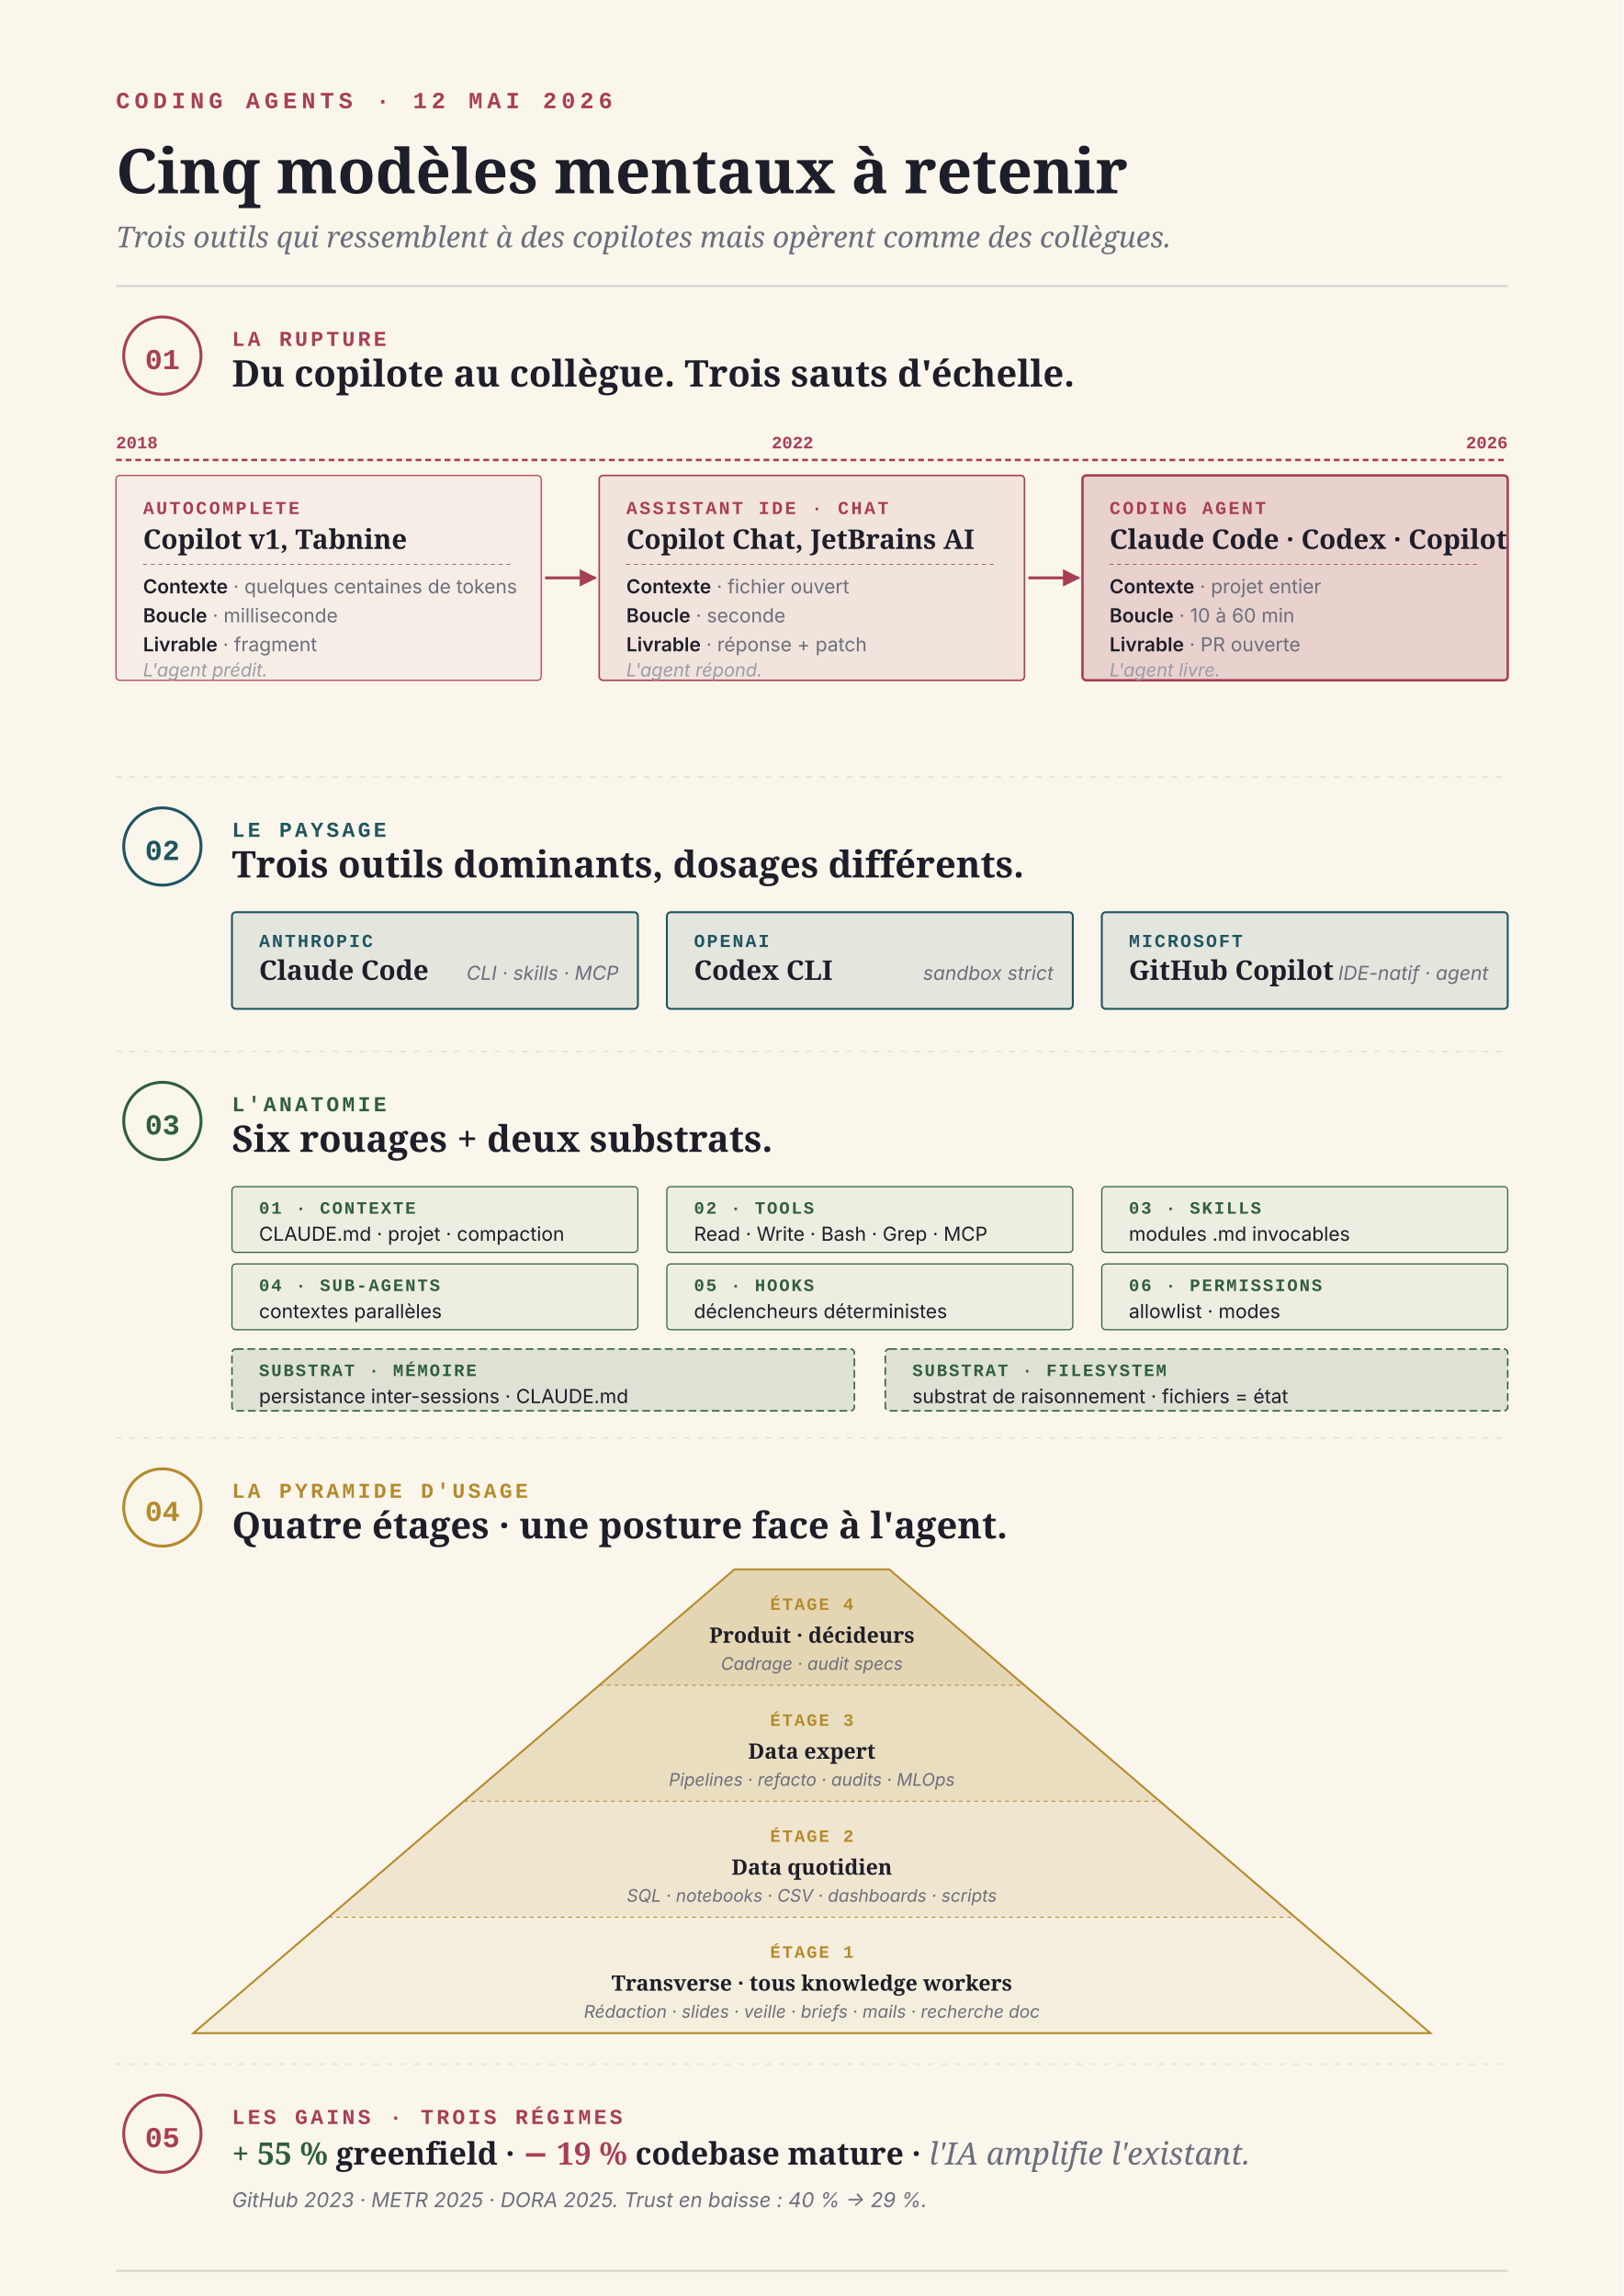
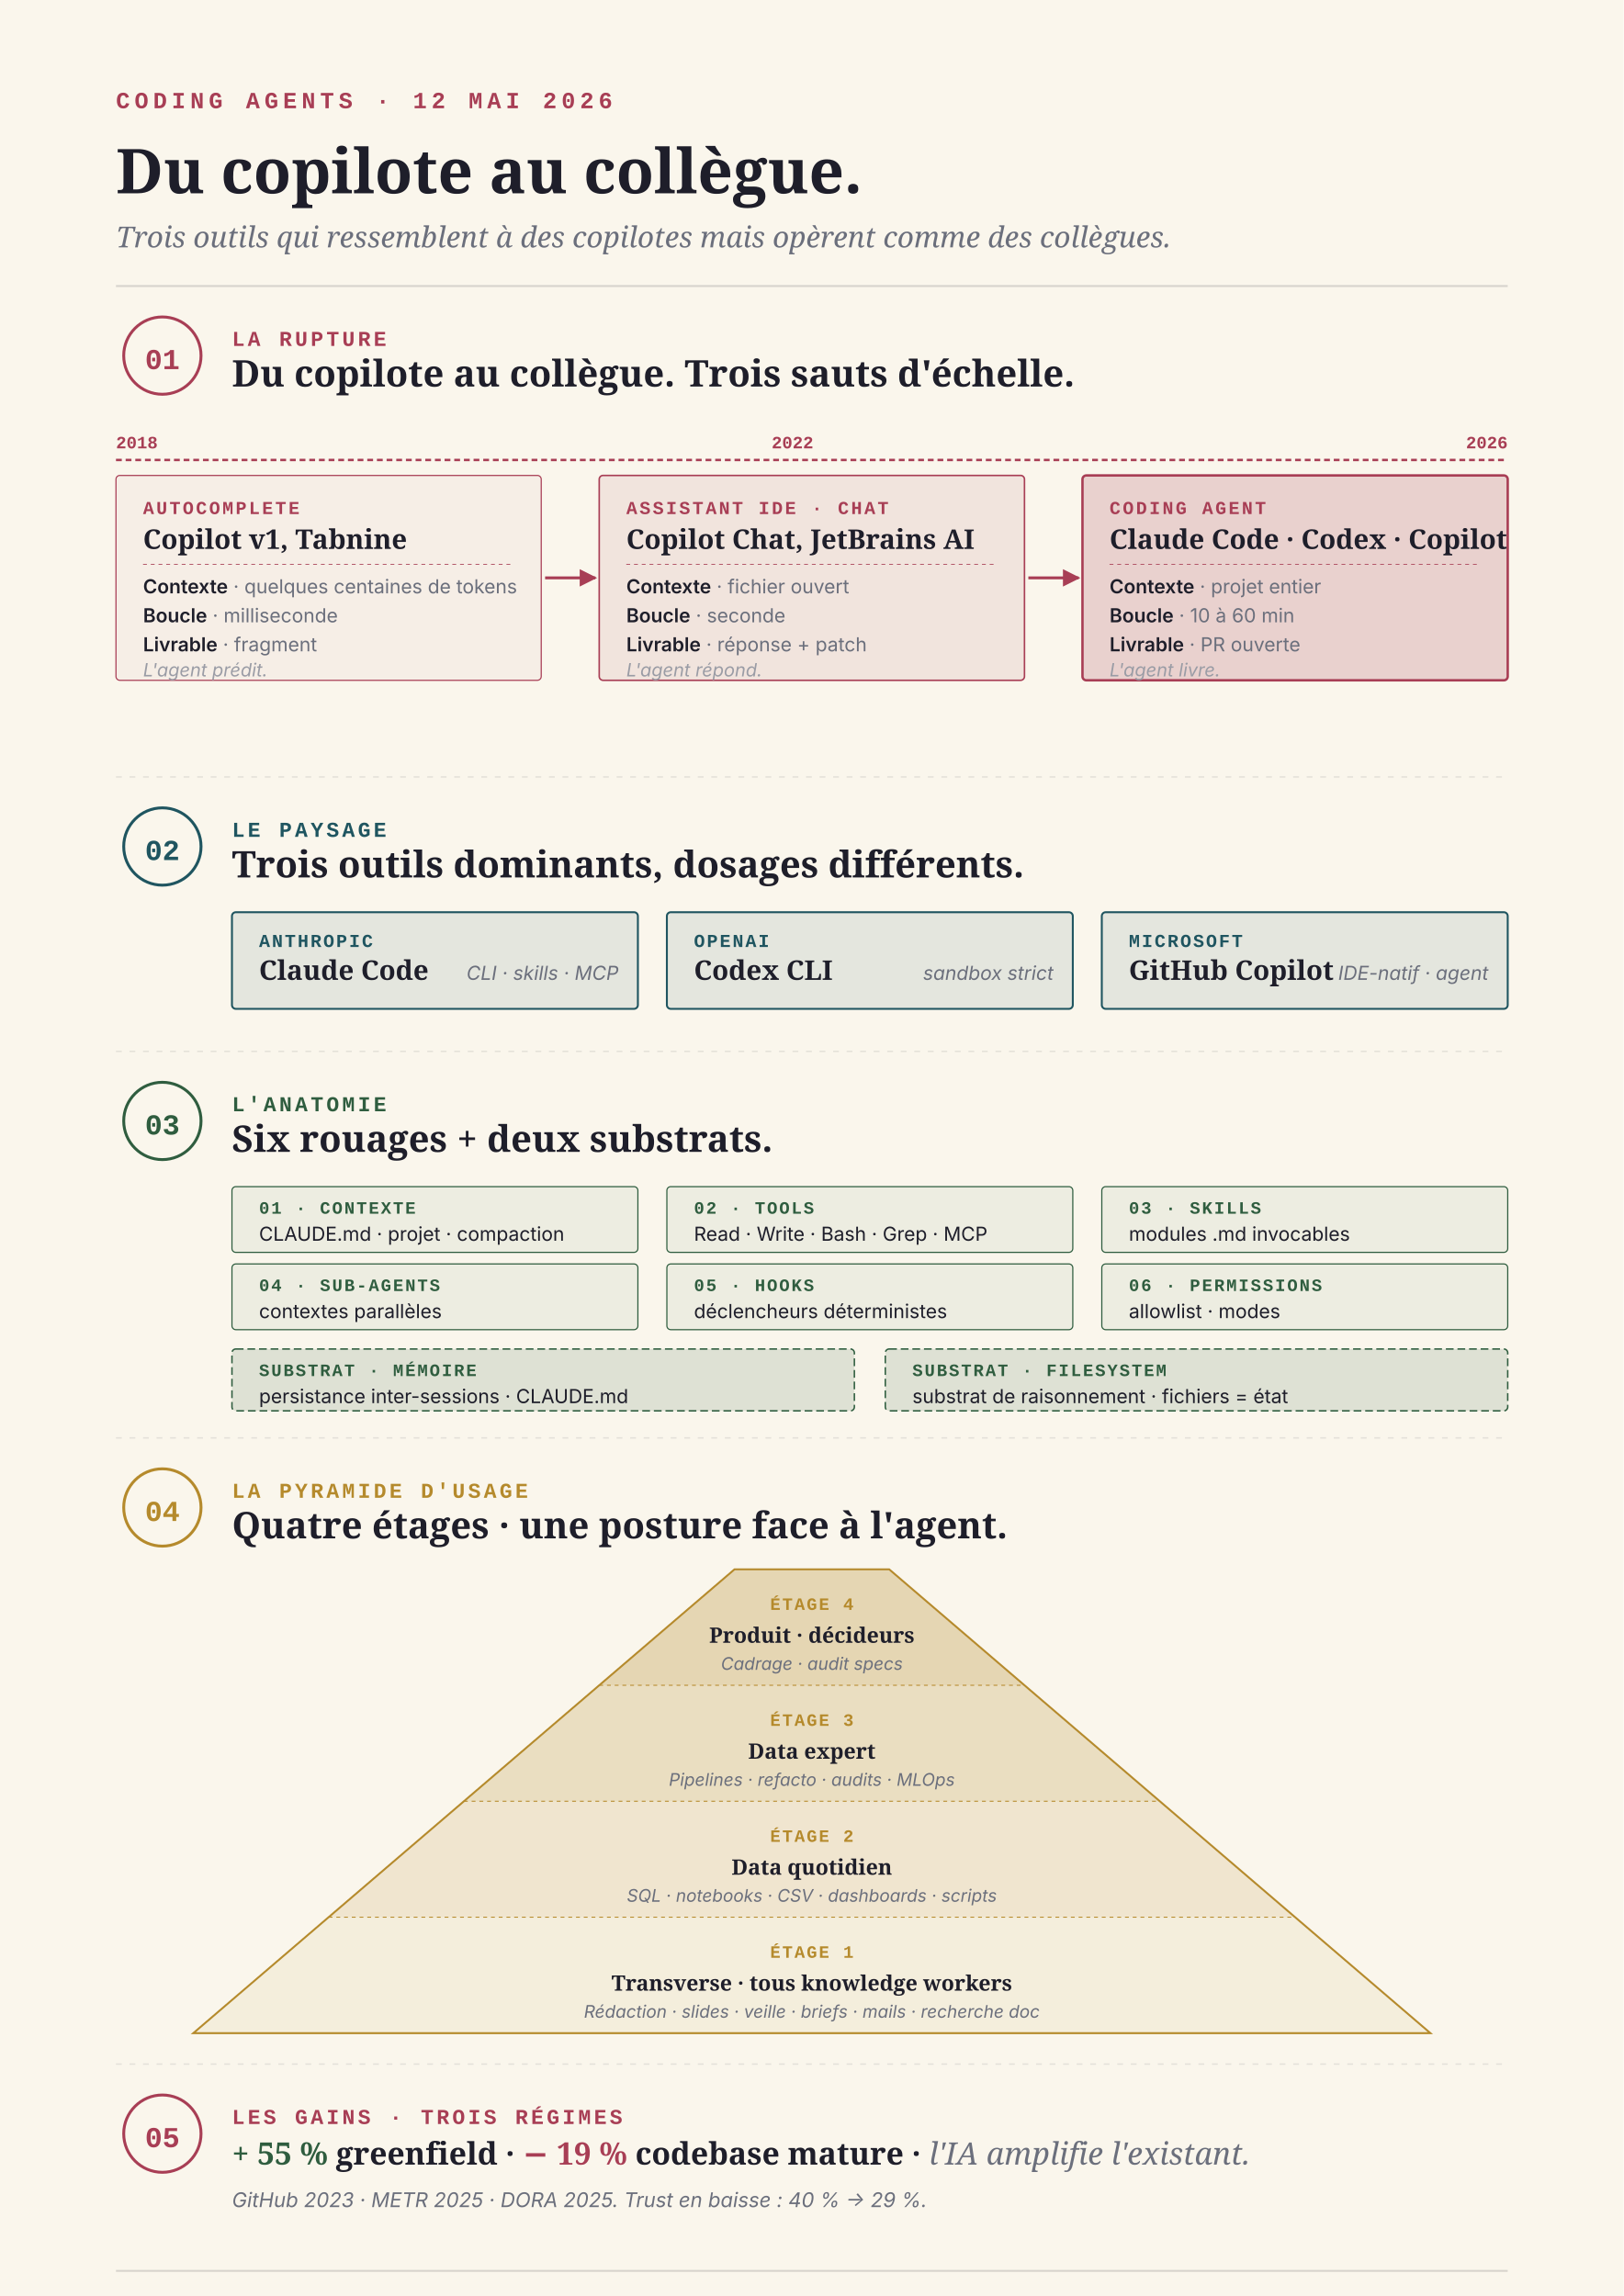
<svg xmlns="http://www.w3.org/2000/svg" viewBox="0 0 840 1188" data-schema-id="schema-00" role="img" aria-labelledby="schema-00-title schema-00-desc">
  <defs>
    <style>
      .display { font-family: 'Fraunces', 'Spectral', Georgia, serif; }
      .body    { font-family: 'Inter', system-ui, sans-serif; }
      .mono    { font-family: 'JetBrains Mono', 'Courier New', monospace; }
    </style>
    <marker id="arr-tl" viewBox="0 0 10 10" refX="9" refY="5" markerWidth="6" markerHeight="6" orient="auto">
      <path d="M 0 0 L 10 5 L 0 10 z" fill="#a83e55" />
    </marker>
  </defs>
  <rect x="0" y="0" width="840" height="1188" fill="#faf6ec" />
  <text x="60" y="56" class="mono" font-size="12" font-weight="600" fill="#a83e55" letter-spacing="0.20em">CODING AGENTS · 12 MAI 2026</text>
-   <text x="60" y="100" class="display" font-size="32" font-weight="600" fill="#1e1e2a">Cinq modèles mentaux à retenir</text>
+   <text x="60" y="100" class="display" font-size="32" font-weight="600" fill="#1e1e2a">Du copilote au collègue.</text>
  <text x="60" y="128" class="display" font-size="15" font-style="italic" fill="#6b6f7c">Trois outils qui ressemblent à des copilotes mais opèrent comme des collègues.</text>
  <line x1="60" y1="148" x2="780" y2="148" stroke="rgba(30,30,42,0.16)" stroke-width="1" />
  <g>
    <circle cx="84" cy="184" r="20" fill="none" stroke="#a83e55" stroke-width="1.5" />
    <text x="84" y="191" class="mono" font-size="15" font-weight="600" fill="#a83e55" text-anchor="middle">01</text>
    <text x="120" y="179" class="mono" font-size="11" font-weight="600" fill="#a83e55" letter-spacing="0.14em">LA RUPTURE</text>
    <text x="120" y="200" class="display" font-size="19" font-weight="600" fill="#1e1e2a">Du copilote au collègue. Trois sauts d'échelle.</text>
    <g transform="translate(60, 224)">
      <line x1="0" y1="14" x2="720" y2="14" stroke="#a83e55" stroke-width="1.25" stroke-dasharray="3,2" />
      <text x="0" y="8" class="mono" font-size="9" font-weight="600" fill="#a83e55">2018</text>
      <text x="350" y="8" class="mono" font-size="9" font-weight="600" fill="#a83e55" text-anchor="middle">2022</text>
      <text x="720" y="8" class="mono" font-size="9" font-weight="600" fill="#a83e55" text-anchor="end">2026</text>
      <g>
        <rect x="0" y="22" width="220" height="106" fill="#a83e55" fill-opacity="0.04" stroke="#a83e55" stroke-width="0.6" rx="2" />
        <text x="14" y="42" class="mono" font-size="9.5" font-weight="600" fill="#a83e55" letter-spacing="0.12em">AUTOCOMPLETE</text>
        <text x="14" y="60" class="display" font-size="14" font-weight="600" fill="#1e1e2a">Copilot v1, Tabnine</text>
        <line x1="14" y1="68" x2="206" y2="68" stroke="#a83e55" stroke-width="0.4" stroke-dasharray="2,2" />
        <text x="14" y="83" class="body" font-size="10" fill="#6b6f7c">
          <tspan font-weight="600" fill="#1e1e2a">Contexte</tspan> · quelques centaines de tokens</text>
        <text x="14" y="98" class="body" font-size="10" fill="#6b6f7c">
          <tspan font-weight="600" fill="#1e1e2a">Boucle</tspan> · milliseconde</text>
        <text x="14" y="113" class="body" font-size="10" fill="#6b6f7c">
          <tspan font-weight="600" fill="#1e1e2a">Livrable</tspan> · fragment</text>
        <text x="14" y="126" class="body" font-size="9.5" font-style="italic" fill="#9a9ca5">L'agent prédit.</text>
        <rect x="250" y="22" width="220" height="106" fill="#a83e55" fill-opacity="0.10" stroke="#a83e55" stroke-width="0.8" rx="2" />
        <text x="264" y="42" class="mono" font-size="9.5" font-weight="600" fill="#a83e55" letter-spacing="0.12em">ASSISTANT IDE · CHAT</text>
        <text x="264" y="60" class="display" font-size="14" font-weight="600" fill="#1e1e2a">Copilot Chat, JetBrains AI</text>
        <line x1="264" y1="68" x2="456" y2="68" stroke="#a83e55" stroke-width="0.4" stroke-dasharray="2,2" />
        <text x="264" y="83" class="body" font-size="10" fill="#6b6f7c">
          <tspan font-weight="600" fill="#1e1e2a">Contexte</tspan> · fichier ouvert</text>
        <text x="264" y="98" class="body" font-size="10" fill="#6b6f7c">
          <tspan font-weight="600" fill="#1e1e2a">Boucle</tspan> · seconde</text>
        <text x="264" y="113" class="body" font-size="10" fill="#6b6f7c">
          <tspan font-weight="600" fill="#1e1e2a">Livrable</tspan> · réponse + patch</text>
        <text x="264" y="126" class="body" font-size="9.5" font-style="italic" fill="#9a9ca5">L'agent répond.</text>
        <rect x="500" y="22" width="220" height="106" fill="#a83e55" fill-opacity="0.20" stroke="#a83e55" stroke-width="1.25" rx="2" />
        <text x="514" y="42" class="mono" font-size="9.5" font-weight="600" fill="#a83e55" letter-spacing="0.12em">CODING AGENT</text>
        <text x="514" y="60" class="display" font-size="14" font-weight="600" fill="#1e1e2a">Claude Code · Codex · Copilot</text>
        <line x1="514" y1="68" x2="706" y2="68" stroke="#a83e55" stroke-width="0.4" stroke-dasharray="2,2" />
        <text x="514" y="83" class="body" font-size="10" fill="#6b6f7c">
          <tspan font-weight="600" fill="#1e1e2a">Contexte</tspan> · projet entier</text>
        <text x="514" y="98" class="body" font-size="10" fill="#6b6f7c">
          <tspan font-weight="600" fill="#1e1e2a">Boucle</tspan> · 10 à 60 min</text>
        <text x="514" y="113" class="body" font-size="10" fill="#6b6f7c">
          <tspan font-weight="600" fill="#1e1e2a">Livrable</tspan> · PR ouverte</text>
        <text x="514" y="126" class="body" font-size="9.5" font-style="italic" fill="#9a9ca5">L'agent livre.</text>
        <path d="M222,75 L248,75" stroke="#a83e55" stroke-width="1.5" marker-end="url(#arr-tl)" />
        <path d="M472,75 L498,75" stroke="#a83e55" stroke-width="1.5" marker-end="url(#arr-tl)" />
      </g>
    </g>
  </g>
  <g>
    <line x1="60" y1="402" x2="780" y2="402" stroke="rgba(30,30,42,0.10)" stroke-width="0.75" stroke-dasharray="3,4" />
    <circle cx="84" cy="438" r="20" fill="none" stroke="#1F5560" stroke-width="1.5" />
    <text x="84" y="445" class="mono" font-size="15" font-weight="600" fill="#1F5560" text-anchor="middle">02</text>
    <text x="120" y="433" class="mono" font-size="11" font-weight="600" fill="#1F5560" letter-spacing="0.14em">LE PAYSAGE</text>
    <text x="120" y="454" class="display" font-size="19" font-weight="600" fill="#1e1e2a">Trois outils dominants, dosages différents.</text>
    <g transform="translate(120, 472)">
      <rect x="0" y="0" width="210" height="50" fill="#1F5560" fill-opacity="0.10" stroke="#1F5560" stroke-width="1" rx="2" />
      <text x="14" y="18" class="mono" font-size="9.5" font-weight="600" fill="#1F5560" letter-spacing="0.10em">ANTHROPIC</text>
      <text x="14" y="35" class="display" font-size="14" font-weight="600" fill="#1e1e2a">Claude Code</text>
      <text x="200" y="35" class="body" font-size="10" font-style="italic" fill="#6b6f7c" text-anchor="end">CLI · skills · MCP</text>
      <rect x="225" y="0" width="210" height="50" fill="#1F5560" fill-opacity="0.10" stroke="#1F5560" stroke-width="1" rx="2" />
      <text x="239" y="18" class="mono" font-size="9.5" font-weight="600" fill="#1F5560" letter-spacing="0.10em">OPENAI</text>
      <text x="239" y="35" class="display" font-size="14" font-weight="600" fill="#1e1e2a">Codex CLI</text>
      <text x="425" y="35" class="body" font-size="10" font-style="italic" fill="#6b6f7c" text-anchor="end">sandbox strict</text>
      <rect x="450" y="0" width="210" height="50" fill="#1F5560" fill-opacity="0.10" stroke="#1F5560" stroke-width="1" rx="2" />
      <text x="464" y="18" class="mono" font-size="9.5" font-weight="600" fill="#1F5560" letter-spacing="0.10em">MICROSOFT</text>
      <text x="464" y="35" class="display" font-size="14" font-weight="600" fill="#1e1e2a">GitHub Copilot</text>
      <text x="650" y="35" class="body" font-size="10" font-style="italic" fill="#6b6f7c" text-anchor="end">IDE-natif · agent</text>
    </g>
  </g>
  <g>
    <line x1="60" y1="544" x2="780" y2="544" stroke="rgba(30,30,42,0.10)" stroke-width="0.75" stroke-dasharray="3,4" />
    <circle cx="84" cy="580" r="20" fill="none" stroke="#2F5D3F" stroke-width="1.5" />
    <text x="84" y="587" class="mono" font-size="15" font-weight="600" fill="#2F5D3F" text-anchor="middle">03</text>
    <text x="120" y="575" class="mono" font-size="11" font-weight="600" fill="#2F5D3F" letter-spacing="0.14em">L'ANATOMIE</text>
    <text x="120" y="596" class="display" font-size="19" font-weight="600" fill="#1e1e2a">Six rouages + deux substrats.</text>
    <g transform="translate(120, 614)">
      <g>
        <rect x="0" y="0" width="210" height="34" fill="#2F5D3F" fill-opacity="0.06" stroke="#2F5D3F" stroke-width="0.6" rx="2" />
        <text x="14" y="14" class="mono" font-size="9" font-weight="600" fill="#2F5D3F" letter-spacing="0.10em">01 · CONTEXTE</text>
        <text x="14" y="28" class="body" font-size="10" fill="#1e1e2a">CLAUDE.md · projet · compaction</text>
      </g>
      <g transform="translate(225, 0)">
        <rect x="0" y="0" width="210" height="34" fill="#2F5D3F" fill-opacity="0.06" stroke="#2F5D3F" stroke-width="0.6" rx="2" />
        <text x="14" y="14" class="mono" font-size="9" font-weight="600" fill="#2F5D3F" letter-spacing="0.10em">02 · TOOLS</text>
        <text x="14" y="28" class="body" font-size="10" fill="#1e1e2a">Read · Write · Bash · Grep · MCP</text>
      </g>
      <g transform="translate(450, 0)">
        <rect x="0" y="0" width="210" height="34" fill="#2F5D3F" fill-opacity="0.06" stroke="#2F5D3F" stroke-width="0.6" rx="2" />
        <text x="14" y="14" class="mono" font-size="9" font-weight="600" fill="#2F5D3F" letter-spacing="0.10em">03 · SKILLS</text>
        <text x="14" y="28" class="body" font-size="10" fill="#1e1e2a">modules .md invocables</text>
      </g>
      <g transform="translate(0, 40)">
        <rect x="0" y="0" width="210" height="34" fill="#2F5D3F" fill-opacity="0.06" stroke="#2F5D3F" stroke-width="0.6" rx="2" />
        <text x="14" y="14" class="mono" font-size="9" font-weight="600" fill="#2F5D3F" letter-spacing="0.10em">04 · SUB-AGENTS</text>
        <text x="14" y="28" class="body" font-size="10" fill="#1e1e2a">contextes parallèles</text>
      </g>
      <g transform="translate(225, 40)">
        <rect x="0" y="0" width="210" height="34" fill="#2F5D3F" fill-opacity="0.06" stroke="#2F5D3F" stroke-width="0.6" rx="2" />
        <text x="14" y="14" class="mono" font-size="9" font-weight="600" fill="#2F5D3F" letter-spacing="0.10em">05 · HOOKS</text>
        <text x="14" y="28" class="body" font-size="10" fill="#1e1e2a">déclencheurs déterministes</text>
      </g>
      <g transform="translate(450, 40)">
        <rect x="0" y="0" width="210" height="34" fill="#2F5D3F" fill-opacity="0.06" stroke="#2F5D3F" stroke-width="0.6" rx="2" />
        <text x="14" y="14" class="mono" font-size="9" font-weight="600" fill="#2F5D3F" letter-spacing="0.10em">06 · PERMISSIONS</text>
        <text x="14" y="28" class="body" font-size="10" fill="#1e1e2a">allowlist · modes</text>
      </g>
      <g transform="translate(0, 84)">
        <rect x="0" y="0" width="322" height="32" fill="#2F5D3F" fill-opacity="0.14" stroke="#2F5D3F" stroke-width="0.75" stroke-dasharray="4,2" rx="2" />
        <text x="14" y="14" class="mono" font-size="9" font-weight="600" fill="#2F5D3F" letter-spacing="0.10em">SUBSTRAT · MÉMOIRE</text>
        <text x="14" y="28" class="body" font-size="10" fill="#1e1e2a">persistance inter-sessions · CLAUDE.md</text>
      </g>
      <g transform="translate(338, 84)">
        <rect x="0" y="0" width="322" height="32" fill="#2F5D3F" fill-opacity="0.14" stroke="#2F5D3F" stroke-width="0.75" stroke-dasharray="4,2" rx="2" />
        <text x="14" y="14" class="mono" font-size="9" font-weight="600" fill="#2F5D3F" letter-spacing="0.10em">SUBSTRAT · FILESYSTEM</text>
        <text x="14" y="28" class="body" font-size="10" fill="#1e1e2a">substrat de raisonnement · fichiers = état</text>
      </g>
    </g>
  </g>
  <g>
    <line x1="60" y1="744" x2="780" y2="744" stroke="rgba(30,30,42,0.10)" stroke-width="0.75" stroke-dasharray="3,4" />
    <circle cx="84" cy="780" r="20" fill="none" stroke="#B58A2C" stroke-width="1.5" />
    <text x="84" y="787" class="mono" font-size="15" font-weight="600" fill="#B58A2C" text-anchor="middle">04</text>
    <text x="120" y="775" class="mono" font-size="11" font-weight="600" fill="#B58A2C" letter-spacing="0.14em">LA PYRAMIDE D'USAGE</text>
    <text x="120" y="796" class="display" font-size="19" font-weight="600" fill="#1e1e2a">Quatre étages · une posture face à l'agent.</text>
    <g>
      <path d="M 380,812 L 460,812 L 740,1052 L 100,1052 Z" fill="none" stroke="#B58A2C" stroke-width="1" />
      <line x1="310" y1="872" x2="530" y2="872" stroke="#B58A2C" stroke-width="0.5" stroke-dasharray="2,2" />
      <line x1="240" y1="932" x2="600" y2="932" stroke="#B58A2C" stroke-width="0.5" stroke-dasharray="2,2" />
      <line x1="170" y1="992" x2="670" y2="992" stroke="#B58A2C" stroke-width="0.5" stroke-dasharray="2,2" />
      <polygon points="380,812 460,812 530,872 310,872" fill="#B58A2C" fill-opacity="0.30" stroke="none" />
      <text x="420" y="833" class="mono" font-size="9" font-weight="600" fill="#B58A2C" letter-spacing="0.10em" text-anchor="middle">ÉTAGE 4</text>
      <text x="420" y="850" class="display" font-size="11" font-weight="600" fill="#1e1e2a" text-anchor="middle">Produit · décideurs</text>
      <text x="420" y="864" class="body" font-size="9" font-style="italic" fill="#6b6f7c" text-anchor="middle">Cadrage · audit specs</text>
      <polygon points="310,872 530,872 600,932 240,932" fill="#B58A2C" fill-opacity="0.22" stroke="none" />
      <text x="420" y="893" class="mono" font-size="9" font-weight="600" fill="#B58A2C" letter-spacing="0.10em" text-anchor="middle">ÉTAGE 3</text>
      <text x="420" y="910" class="display" font-size="11" font-weight="600" fill="#1e1e2a" text-anchor="middle">Data expert</text>
      <text x="420" y="924" class="body" font-size="9" font-style="italic" fill="#6b6f7c" text-anchor="middle">Pipelines · refacto · audits · MLOps</text>
      <polygon points="240,932 600,932 670,992 170,992" fill="#B58A2C" fill-opacity="0.15" stroke="none" />
      <text x="420" y="953" class="mono" font-size="9" font-weight="600" fill="#B58A2C" letter-spacing="0.10em" text-anchor="middle">ÉTAGE 2</text>
      <text x="420" y="970" class="display" font-size="11" font-weight="600" fill="#1e1e2a" text-anchor="middle">Data quotidien</text>
      <text x="420" y="984" class="body" font-size="9" font-style="italic" fill="#6b6f7c" text-anchor="middle">SQL · notebooks · CSV · dashboards · scripts</text>
      <polygon points="170,992 670,992 740,1052 100,1052" fill="#B58A2C" fill-opacity="0.08" stroke="none" />
      <text x="420" y="1013" class="mono" font-size="9" font-weight="600" fill="#B58A2C" letter-spacing="0.10em" text-anchor="middle">ÉTAGE 1</text>
      <text x="420" y="1030" class="display" font-size="11" font-weight="600" fill="#1e1e2a" text-anchor="middle">Transverse · tous knowledge workers</text>
      <text x="420" y="1044" class="body" font-size="9" font-style="italic" fill="#6b6f7c" text-anchor="middle">Rédaction · slides · veille · briefs · mails · recherche doc</text>
    </g>
  </g>
  <g>
    <line x1="60" y1="1068" x2="780" y2="1068" stroke="rgba(30,30,42,0.10)" stroke-width="0.75" stroke-dasharray="3,4" />
    <circle cx="84" cy="1104" r="20" fill="none" stroke="#a83e55" stroke-width="1.5" />
    <text x="84" y="1111" class="mono" font-size="15" font-weight="600" fill="#a83e55" text-anchor="middle">05</text>
    <text x="120" y="1099" class="mono" font-size="11" font-weight="600" fill="#a83e55" letter-spacing="0.14em">LES GAINS · TROIS RÉGIMES</text>
    <text x="120" y="1120" class="display" font-size="16" font-weight="600" fill="#1e1e2a">
      <tspan fill="#2F5D3F">+ 55 %</tspan> greenfield · <tspan fill="#a83e55">− 19 %</tspan> codebase mature · <tspan font-style="italic" font-weight="400" fill="#6b6f7c">l'IA amplifie l'existant.</tspan>
    </text>
    <text x="120" y="1142" class="body" font-size="10.5" font-style="italic" fill="#6b6f7c">GitHub 2023 · METR 2025 · DORA 2025. Trust en baisse : 40 % → 29 %.</text>
  </g>
  <line x1="60" y1="1175" x2="780" y2="1175" stroke="rgba(30,30,42,0.16)" stroke-width="1" />
</svg>
